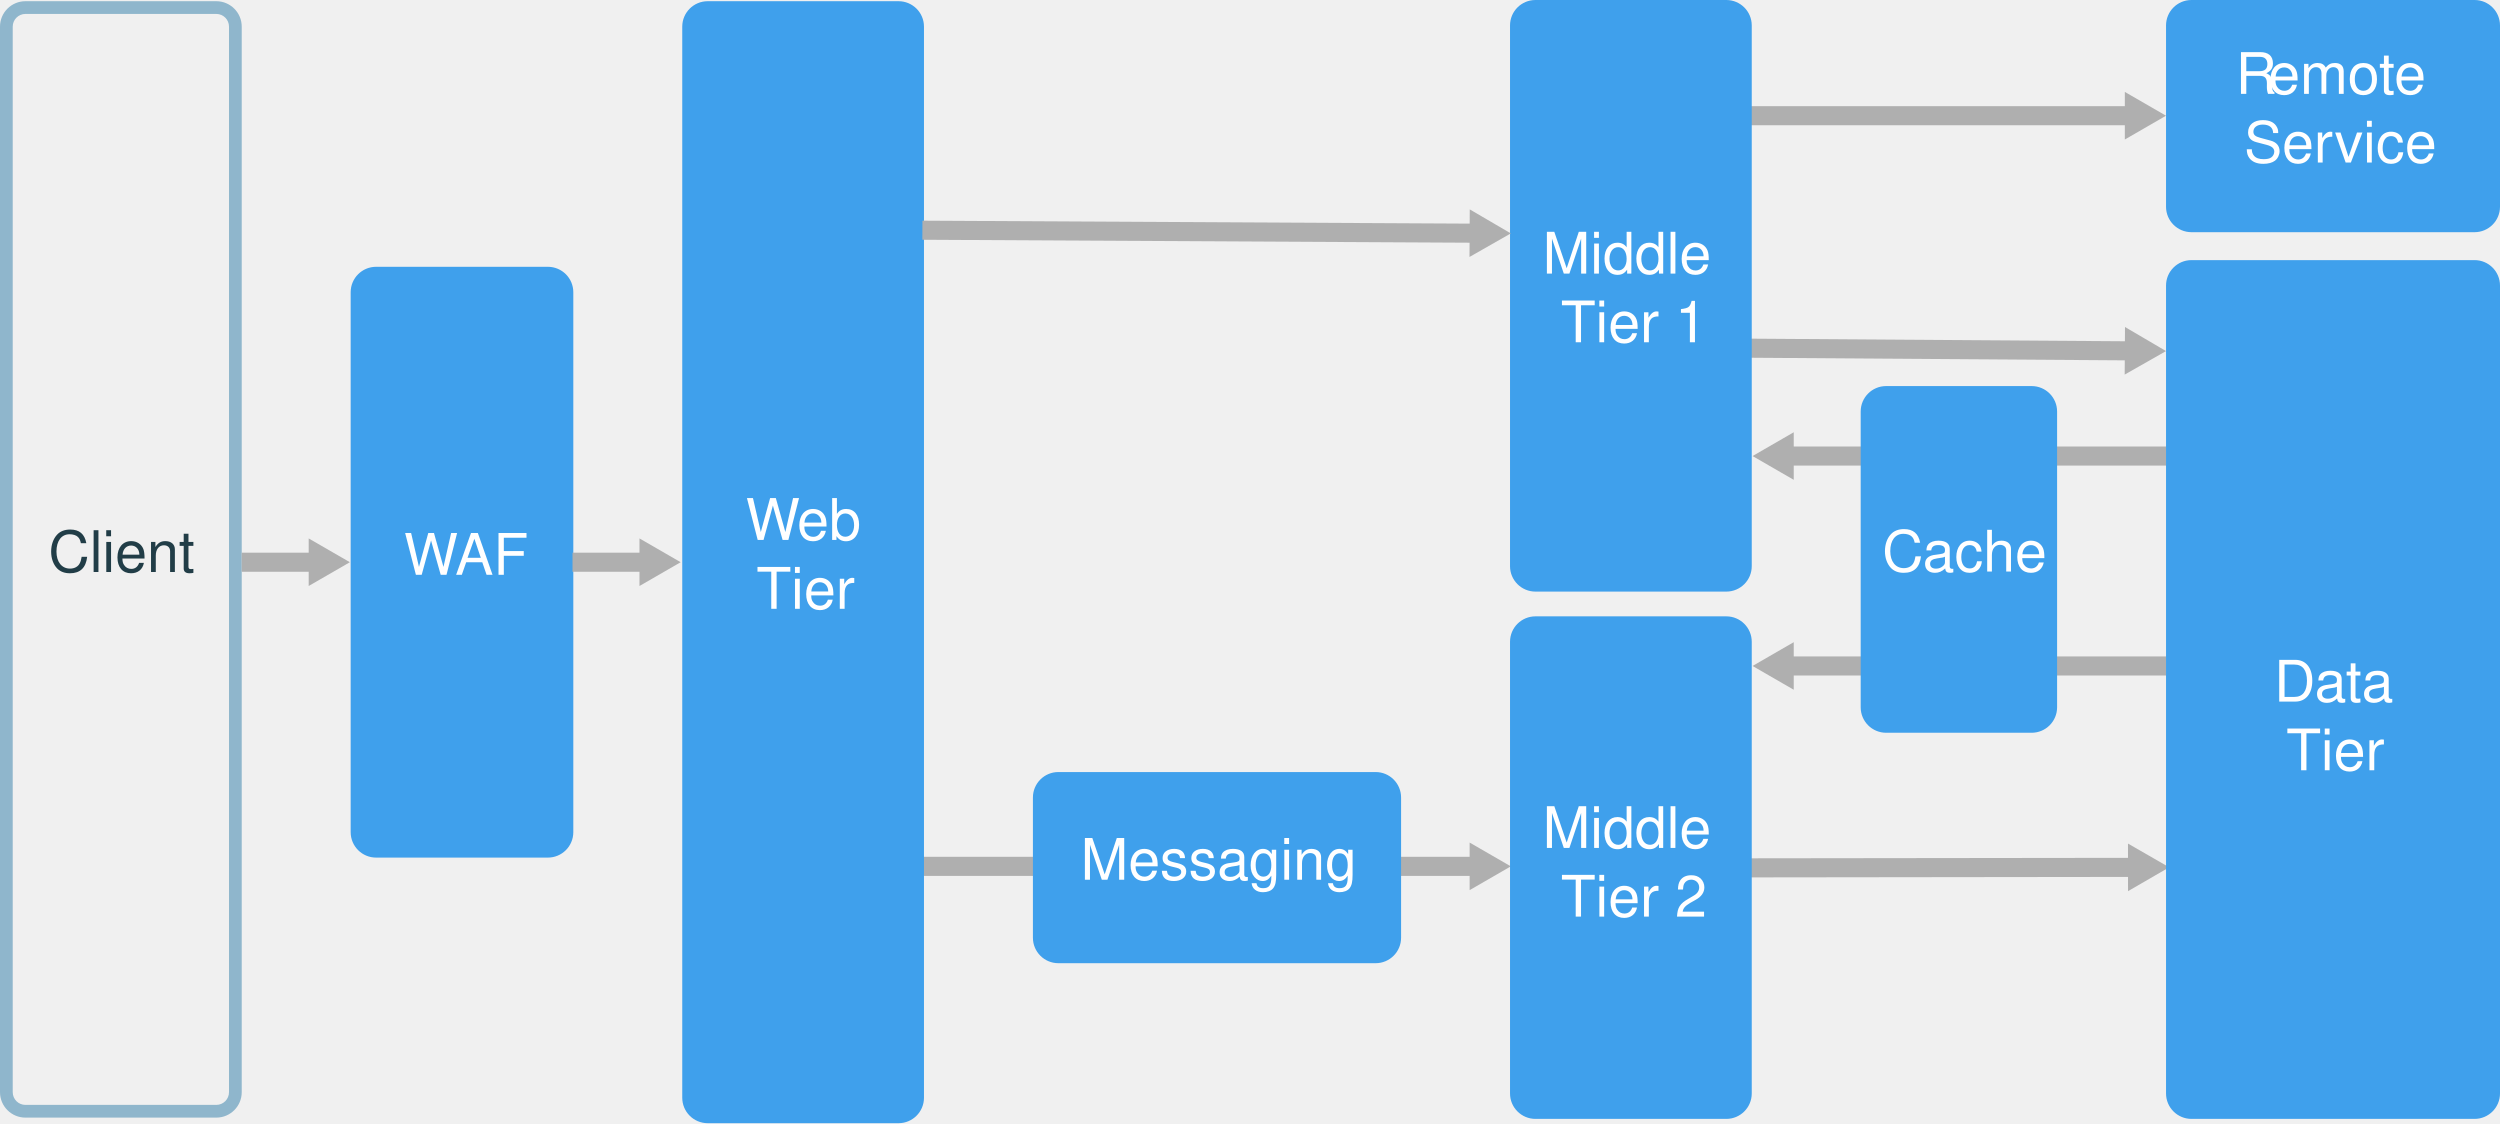
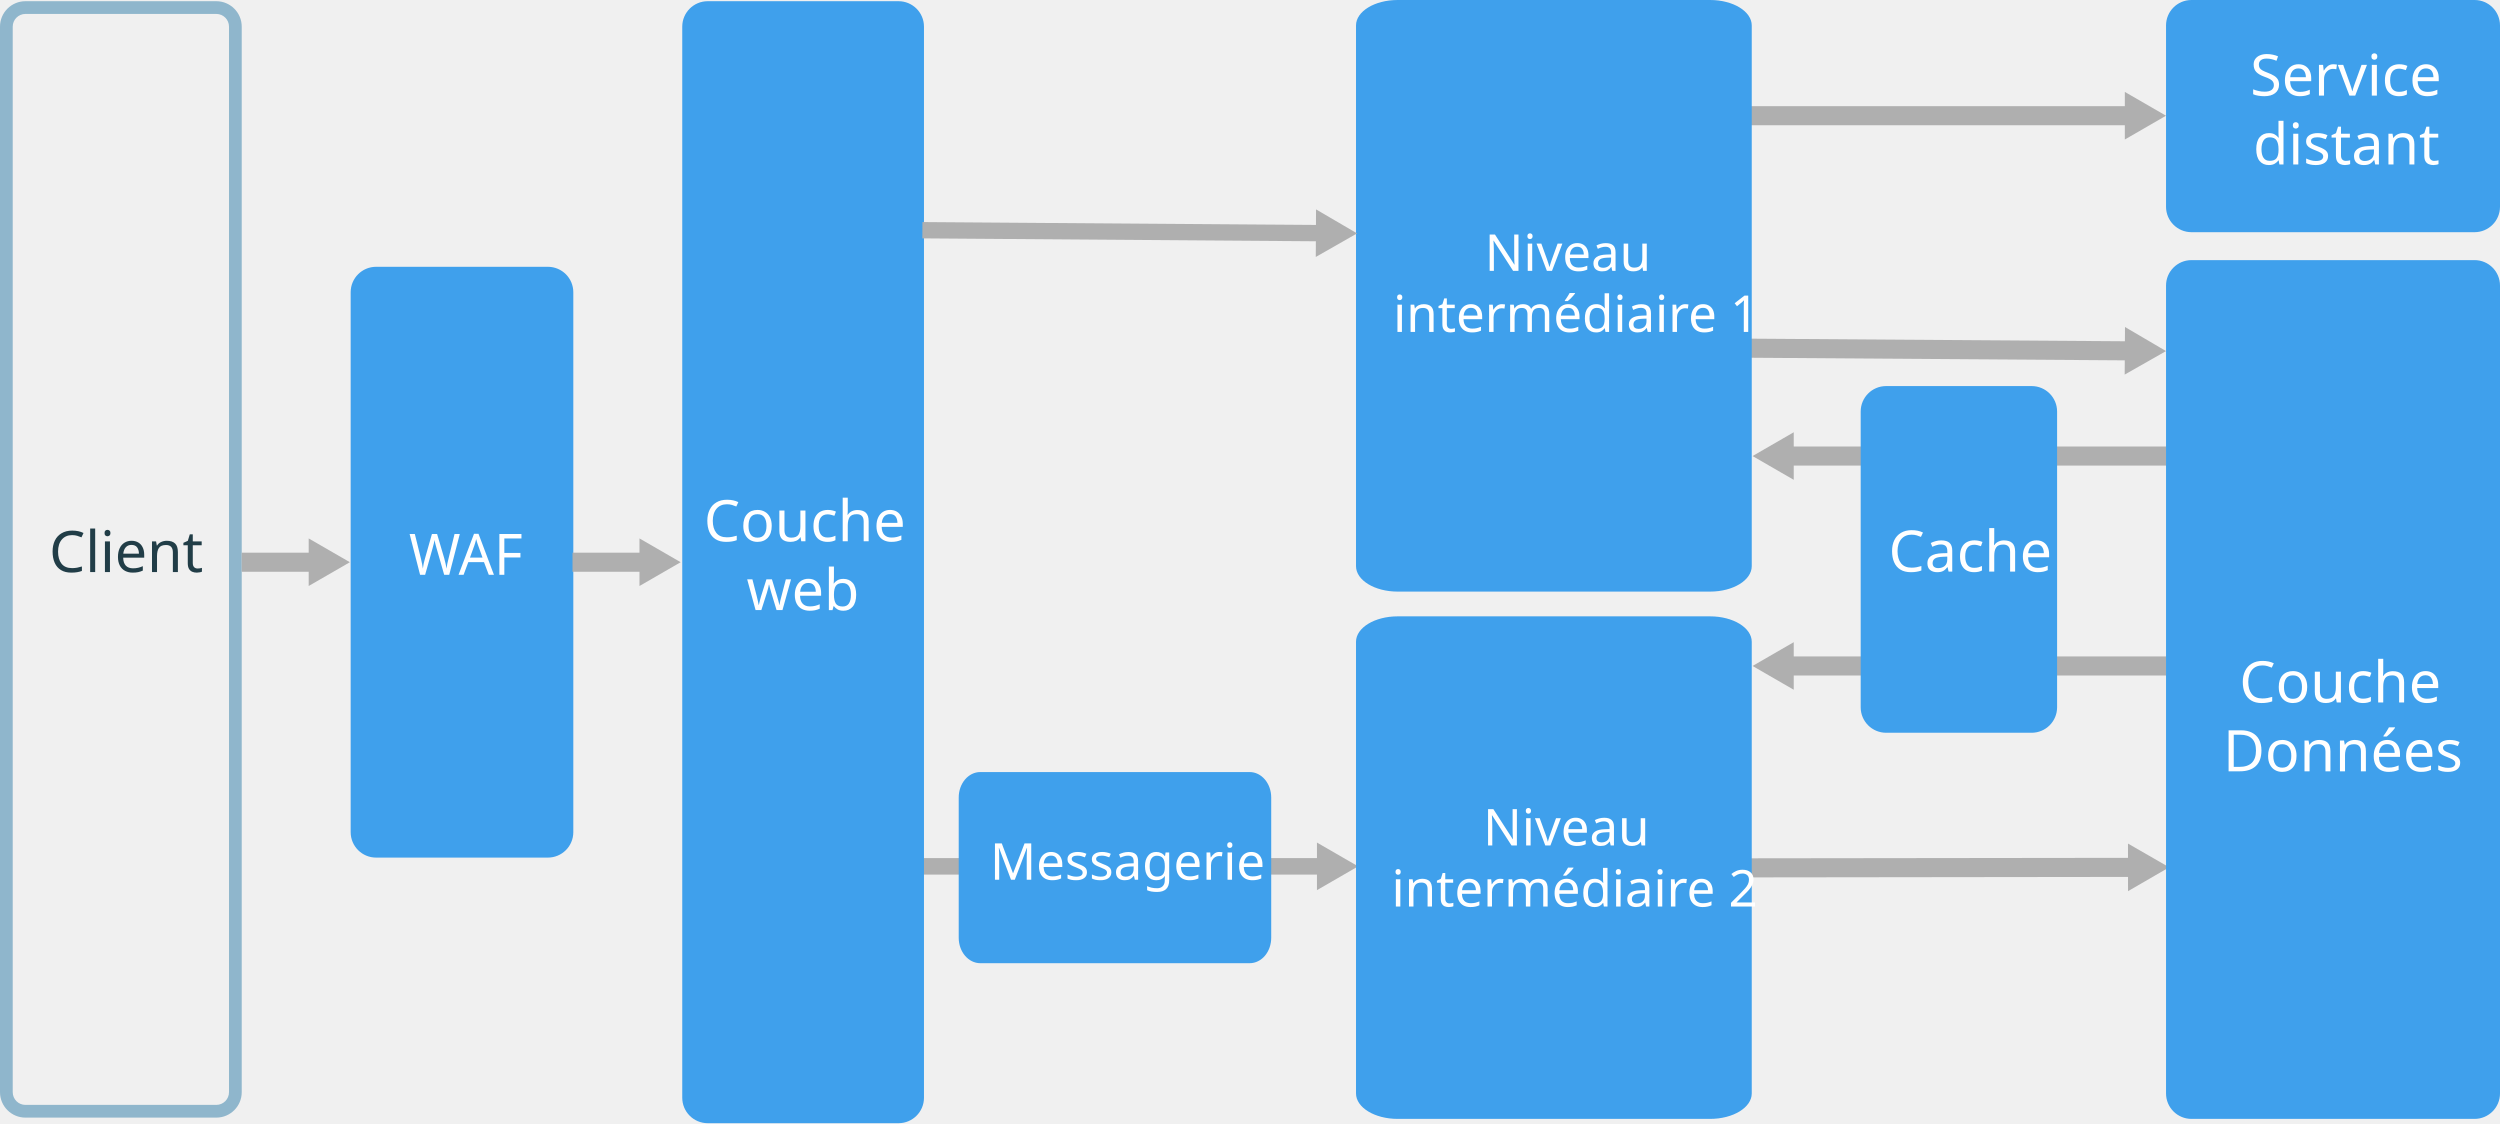
- <svg xmlns="http://www.w3.org/2000/svg" id="Layer_1" data-name="Layer 1" width="786" height="353.13" viewBox="0 0 786 353.13">
+ <svg xmlns="http://www.w3.org/2000/svg" viewBox="0 0 786 353.13">
  <defs>
-     <style>
- text{font-family:segoe-ui_normal,Segoe UI,Segoe,Segoe WP,Helvetica Neue,Helvetica,sans-serif;}.cls-1,.cls-3{fill:none;stroke:#afafaf;stroke-width:6px;}.cls-1{stroke-miterlimit:10;}.cls-2{fill:#afafaf;}.cls-3{stroke-linejoin:bevel;}.cls-4{fill:#3fa0ec;}.cls-5{font-size:18.04px;}.cls-5,.cls-7{fill:#fff;}.cls-6{letter-spacing:-0.04em;}.cls-11,.cls-7{font-size:18px;}.cls-8{letter-spacing:-0.03em;}.cls-9{letter-spacing:-0.04em;}.cls-10{fill:#8fb6cc;}.cls-11{fill:#213d47;}</style>
+     <style>.cls-1,.cls-3,.cls-4,.cls-6{fill:none;stroke:#afafaf;}.cls-1,.cls-4,.cls-6{stroke-miterlimit:10;}.cls-1,.cls-3{stroke-width:6px;}.cls-2{fill:#afafaf;}.cls-3{stroke-linejoin:bevel;}.cls-4{stroke-width:5.19px;}.cls-5{fill:#3fa0ec;}.cls-6{stroke-width:5.13px;}.cls-7{fill:#8fb6cc;}.cls-11,.cls-13,.cls-8,.cls-9{isolation:isolate;}.cls-11,.cls-8{font-size:18px;}.cls-8{fill:#213d47;}.cls-11,.cls-12,.cls-13,.cls-14,.cls-8,.cls-9{font-family:SegoeUI, Segoe UI;}.cls-9{font-size:17.97px;}.cls-11,.cls-12,.cls-13,.cls-14,.cls-9{fill:#fff;}.cls-10{letter-spacing:-0.04em;}.cls-12{font-size:18.04px;}.cls-13,.cls-14{font-size:16px;}</style>
  </defs>
-   <line class="cls-1" x1="561.76" y1="209.38" x2="681" y2="209.38" />
-   <polygon class="cls-2" points="563.95 216.86 551 209.38 563.95 201.9 563.95 216.86" />
-   <line class="cls-1" x1="538" y1="36.38" x2="670.24" y2="36.38" />
-   <polygon class="cls-2" points="668.05 43.86 681 36.38 668.05 28.9 668.05 43.86" />
-   <line class="cls-1" x1="537" y1="109.38" x2="670.24" y2="110.31" />
-   <polygon class="cls-2" points="668 117.77 681 110.38 668.1 102.81 668 117.77" />
-   <line class="cls-3" x1="537" y1="272.87" x2="671.23" y2="272.7" />
-   <polygon class="cls-2" points="669.05 280.18 682 272.68 669.04 265.22 669.05 280.18" />
-   <line class="cls-1" x1="561.76" y1="143.38" x2="681" y2="143.38" />
-   <polygon class="cls-2" points="563.95 150.86 551 143.38 563.95 135.9 563.95 150.86" />
-   <line class="cls-1" x1="290" y1="272.38" x2="464.24" y2="272.38" />
-   <polygon class="cls-2" points="462.05 279.86 475 272.38 462.05 264.9 462.05 279.86" />
-   <rect class="cls-4" x="214.5" y="0.38" width="76" height="352.75" rx="8" ry="8" />
-   <text class="cls-5" transform="translate(234.45 169.75)">
-     <tspan class="cls-6">W</tspan>
-     <tspan x="16.14" y="0">eb</tspan>
-     <tspan x="3.33" y="21.65">Tier</tspan>
-   </text>
-   <rect class="cls-4" x="474.75" width="76" height="186" rx="8" ry="8" />
-   <text class="cls-7" transform="translate(485 86.01)">Middle<tspan x="5.7" y="21.6">Tier 1</tspan>
-   </text>
-   <rect class="cls-4" x="474.75" y="193.78" width="76" height="158" rx="8" ry="8" />
-   <text class="cls-7" transform="translate(485 266.59)">Middle<tspan x="5.7" y="21.6">Tier 2</tspan>
-   </text>
-   <rect class="cls-4" x="324.75" y="242.73" width="115.75" height="60.1" rx="8" ry="8" />
-   <text class="cls-7" transform="translate(339.75 276.59)">Messaging</text>
-   <rect class="cls-4" x="585" y="121.38" width="61.75" height="109" rx="8" ry="8" />
-   <text class="cls-7" transform="translate(591.77 179.69)">Cache</text>
-   <line class="cls-1" x1="290" y1="72.38" x2="464.24" y2="73.32" />
-   <polygon class="cls-2" points="462.01 80.79 475 73.38 462.09 65.83 462.01 80.79" />
-   <rect class="cls-4" x="681" width="105" height="73" rx="8" ry="8" />
-   <text class="cls-7" transform="translate(702.89 29.51)">
-     <tspan class="cls-8">R</tspan>
-     <tspan x="10.24" y="0">emote</tspan>
-     <tspan x="2.64" y="21.6">Service</tspan>
-   </text>
-   <rect class="cls-4" x="681" y="81.78" width="105" height="270" rx="8" ry="8" />
-   <text class="cls-7" transform="translate(714.98 220.58)">Data<tspan x="3.79" y="21.6">Tier</tspan>
-   </text>
-   <rect class="cls-4" x="110.25" y="83.88" width="70" height="185.75" rx="8" ry="8" />
-   <text class="cls-7" transform="translate(126.99 180.71)">
-     <tspan class="cls-9">W</tspan>
-     <tspan x="16.11" y="0">AF</tspan>
-   </text>
-   <line class="cls-1" x1="180" y1="176.76" x2="203.24" y2="176.76" />
-   <polygon class="cls-2" points="201.05 184.24 214 176.76 201.05 169.28 201.05 184.24" />
-   <path class="cls-10" d="M75,133a4,4,0,0,1,4,4V472a4,4,0,0,1-4,4H15a4,4,0,0,1-4-4V137a4,4,0,0,1,4-4H75m0-4H15a8,8,0,0,0-8,8V472a8,8,0,0,0,8,8H75a8,8,0,0,0,8-8V137a8,8,0,0,0-8-8Z" transform="translate(-7 -128.62)" />
-   <text class="cls-11" transform="translate(15.22 179.83)">Client</text>
-   <line class="cls-1" x1="76" y1="176.76" x2="99.24" y2="176.76" />
-   <polygon class="cls-2" points="97.05 184.24 110 176.76 97.05 169.28 97.05 184.24" />
+   <g id="Shapes">
+     <line class="cls-1" x1="561.76" y1="209.38" x2="681" y2="209.38" />
+     <polygon class="cls-2" points="563.95 216.86 551 209.38 563.95 201.9 563.95 216.86" />
+     <line class="cls-1" x1="538" y1="36.38" x2="670.24" y2="36.38" />
+     <polygon class="cls-2" points="668.05 43.86 681 36.38 668.05 28.9 668.05 43.86" />
+     <line class="cls-1" x1="537" y1="109.38" x2="670.24" y2="110.31" />
+     <polygon class="cls-2" points="668 117.77 681 110.38 668.1 102.81 668 117.77" />
+     <line class="cls-3" x1="537" y1="272.87" x2="671.23" y2="272.7" />
+     <polygon class="cls-2" points="669.05 280.18 682 272.68 669.04 265.22 669.05 280.18" />
+     <line class="cls-1" x1="561.76" y1="143.38" x2="681" y2="143.38" />
+     <polygon class="cls-2" points="563.95 150.86 551 143.38 563.95 135.9 563.95 150.86" />
+     <line class="cls-4" x1="290" y1="272.38" x2="420.33" y2="272.38" />
+     <polygon class="cls-2" points="414.05 279.86 427 272.38 414.05 264.9 414.05 279.86" />
+     <rect class="cls-5" x="214.5" y="0.38" width="76" height="352.75" rx="8" ry="8" />
+     <path class="cls-5" d="M439.43,0h98.22c7.24,0,13.1,3.58,13.1,8V178c0,4.42-5.86,8-13.1,8H439.43c-7.23,0-13.1-3.58-13.1-8V8C426.33,3.58,432.2,0,439.43,0Z" />
+     <path class="cls-5" d="M439.43,193.78h98.22c7.24,0,13.1,3.58,13.1,8v142c0,4.42-5.86,8-13.1,8H439.43c-7.23,0-13.1-3.58-13.1-8v-142C426.33,197.36,432.2,193.78,439.43,193.78Z" />
+     <path class="cls-5" d="M308.21,242.73h84.67c3.75,0,6.79,3.58,6.79,8v44.1c0,4.42-3,8-6.79,8H308.21c-3.75,0-6.79-3.58-6.79-8v-44.1C301.42,246.31,304.46,242.73,308.21,242.73Z" />
+     <rect class="cls-5" x="585" y="121.38" width="61.75" height="109" rx="8" ry="8" />
+     <line class="cls-6" x1="290" y1="72.38" x2="417.17" y2="73.32" />
+     <polygon class="cls-2" points="413.68 80.79 426.67 73.38 413.76 65.83 413.68 80.79" />
+     <rect class="cls-5" x="681" width="105" height="73" rx="8" ry="8" />
+     <rect class="cls-5" x="681" y="81.78" width="105" height="270" rx="8" ry="8" />
+     <rect class="cls-5" x="110.25" y="83.88" width="70" height="185.75" rx="8" ry="8" />
+     <line class="cls-1" x1="180" y1="176.76" x2="203.24" y2="176.76" />
+     <polygon class="cls-2" points="201.05 184.24 214 176.76 201.05 169.28 201.05 184.24" />
+     <path class="cls-7" d="M68,4.38a4,4,0,0,1,4,4v335a4,4,0,0,1-4,4H8a4,4,0,0,1-4-4V8.38a4,4,0,0,1,4-4H68m0-4H8a8,8,0,0,0-8,8v335a8,8,0,0,0,8,8H68a8,8,0,0,0,8-8V8.38A8,8,0,0,0,68,.38Z" />
+     <line class="cls-1" x1="76" y1="176.76" x2="99.24" y2="176.76" />
+     <polygon class="cls-2" points="97.05 184.24 110 176.76 97.05 169.28 97.05 184.24" />
+   </g>
+   <g id="txt">
+     <text class="cls-8" transform="translate(15.44 179.85)">Client</text>
+     <text class="cls-9" transform="translate(128.57 180.71) scale(0.97 1)">
+       <tspan class="cls-10">W</tspan>
+       <tspan x="16.08" y="0">AF</tspan>
+     </text>
+     <text class="cls-11" transform="translate(593.77 179.71)">Cache</text>
+     <text class="cls-12" transform="translate(221.29 170.18)">Couche <tspan x="13.42" y="21.65">web</tspan>
+     </text>
+     <text class="cls-13" transform="translate(311.27 276.59)">Messagerie</text>
+     <text class="cls-14" transform="translate(466.8 85.16)">Niveau <tspan x="-28.8" y="19.2">intermédiaire 1</tspan>
+     </text>
+     <text class="cls-14" transform="translate(466.3 265.82)">Niveau <tspan x="-28.8" y="19.2">intermédiaire 2</tspan>
+     </text>
+     <text class="cls-12" transform="translate(707.47 30.06)">Service <tspan x="0.9" y="21.65">distant</tspan>
+     </text>
+     <text class="cls-12" transform="translate(704.04 220.85)">Couche <tspan x="-5.12" y="21.65">Données</tspan>
+     </text>
+   </g>
</svg>
